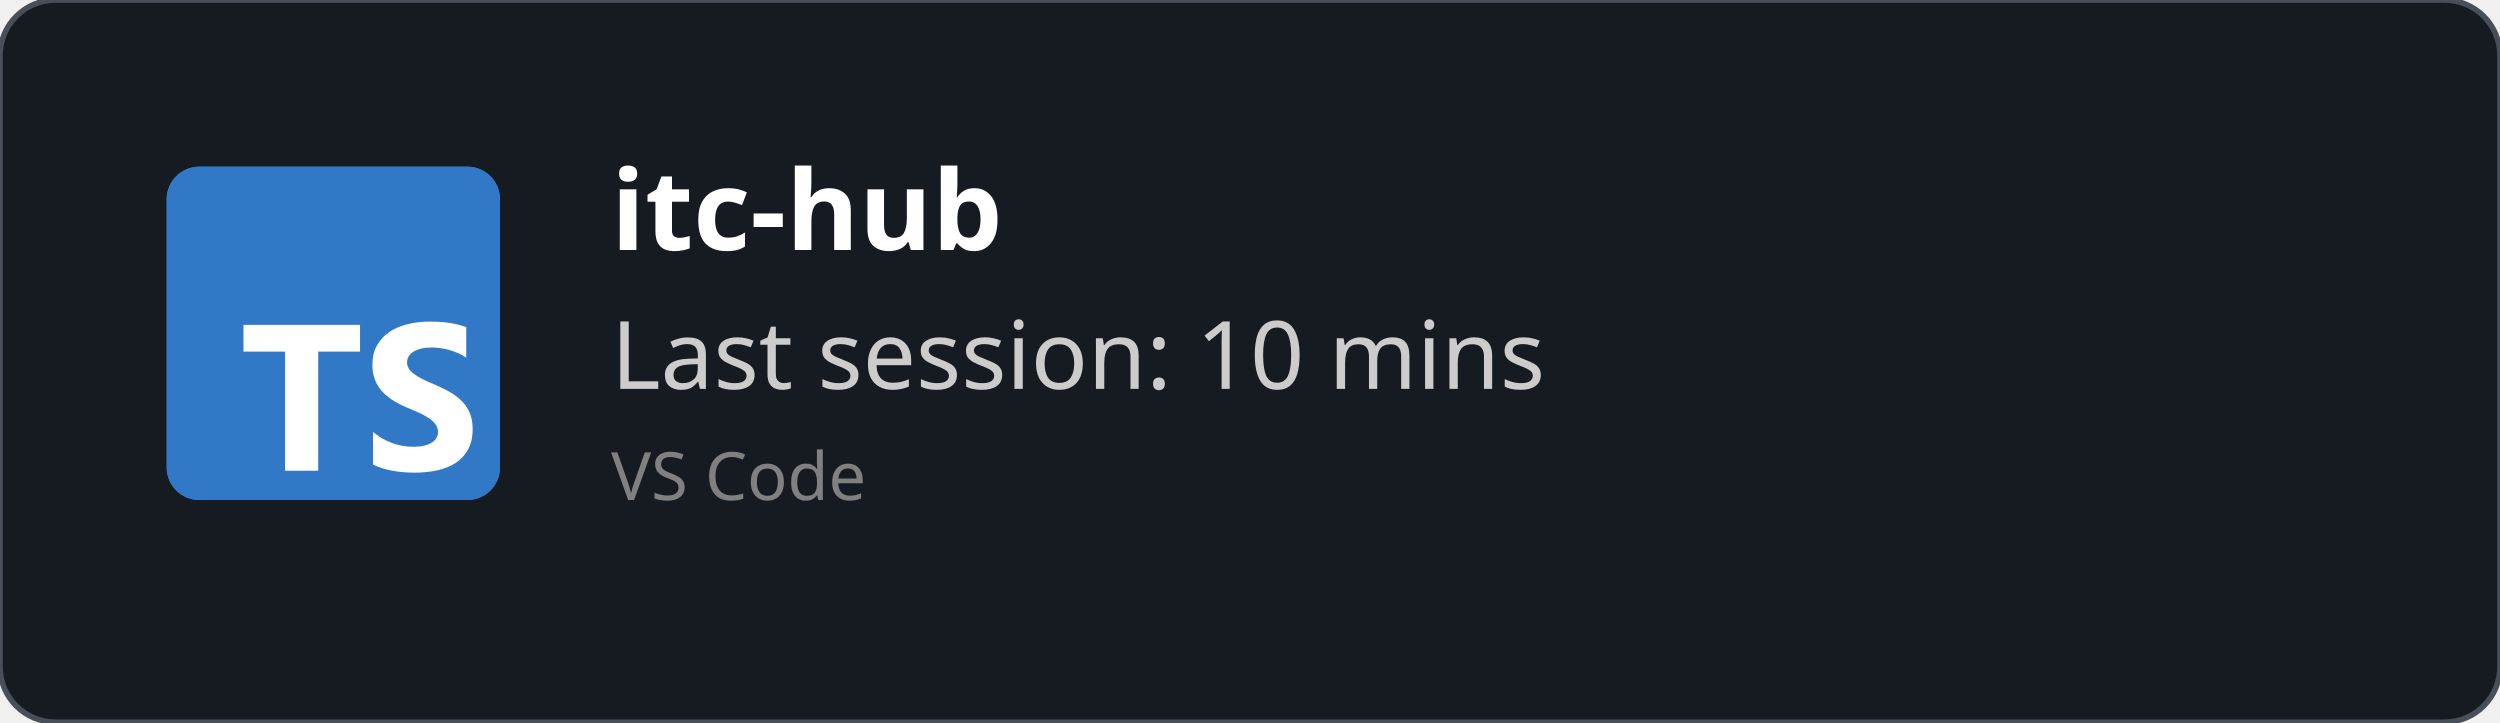
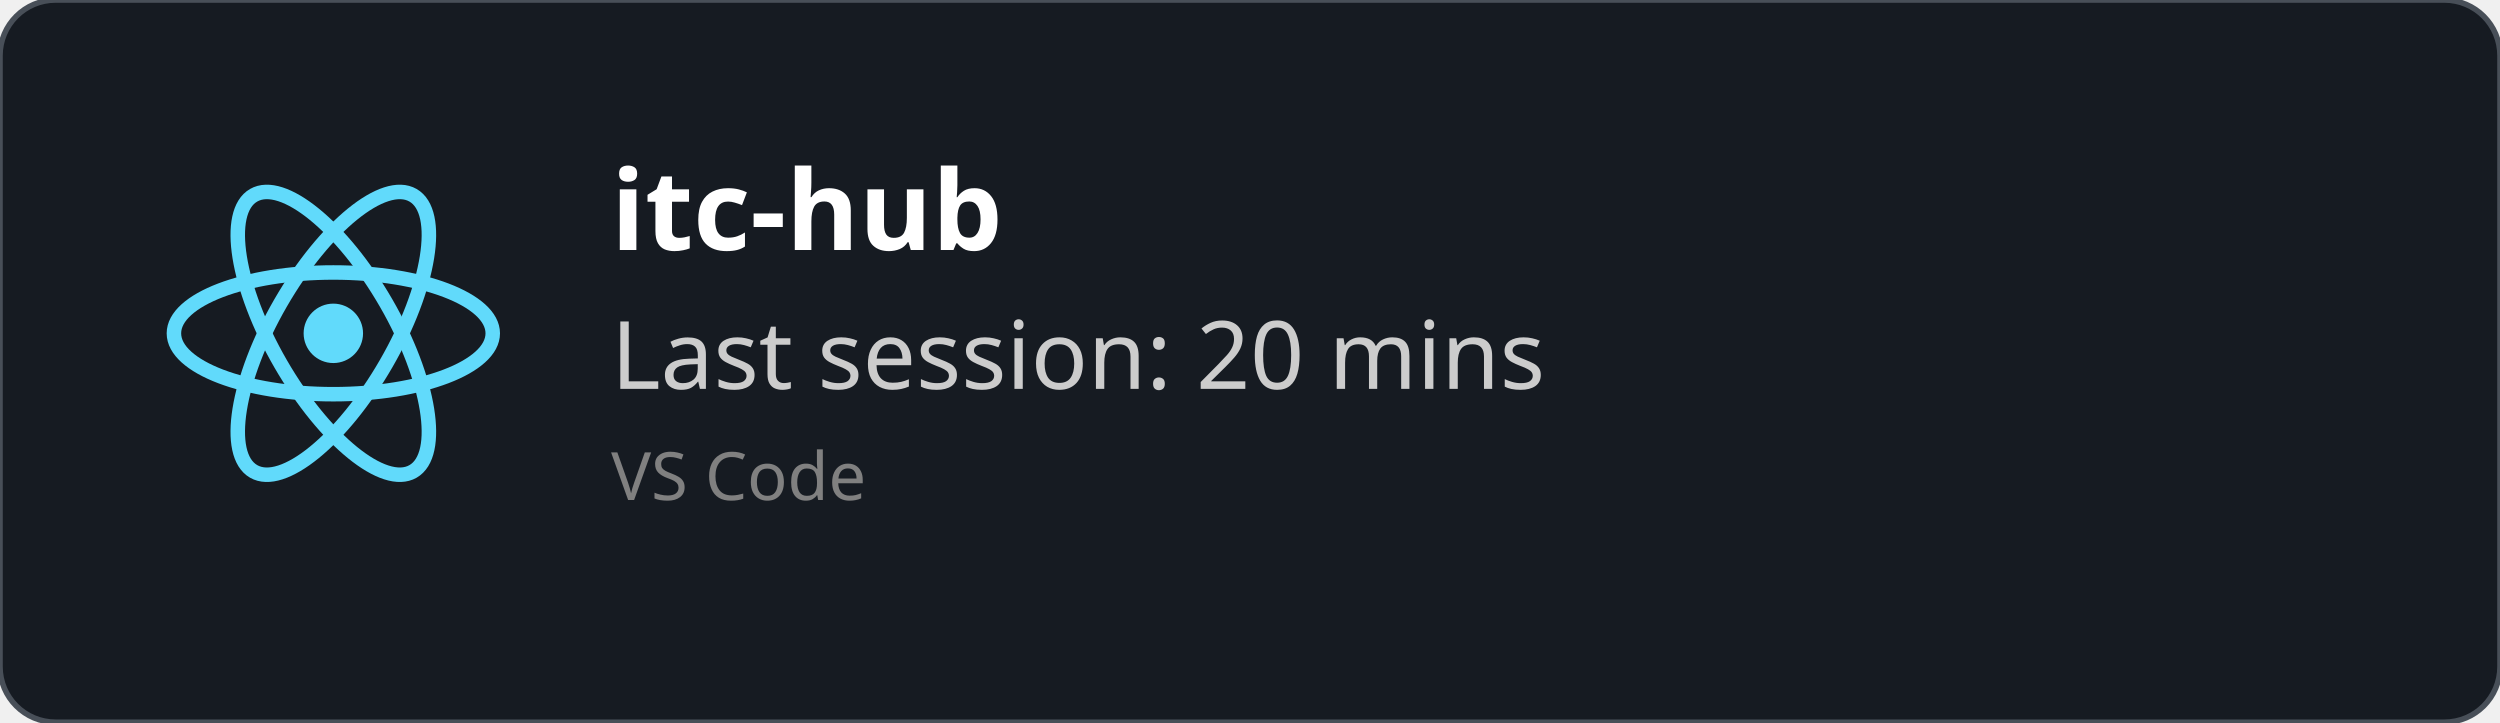
<svg xmlns="http://www.w3.org/2000/svg" width="450" height="130" viewBox="0 0 450 130" fill="none" role="img">
  <style>
    *{
        font-family: 'Segoe UI', Ubuntu, monospace
    }
    </style>
  <defs>
    <clipPath id="horizontalClip" x="20" y="20" width="500" height="200">
      <rect x="90" y="20" width="300" height="50" />
    </clipPath>
  </defs>
  <rect width="450" height="130" fill="rgba(22,27,34)" stroke="#484f58" stroke-width="1" fill-opacity="1" stroke-opacity="1" x="0" y="0" rx="10px" ry="10px">
    </rect>
-   <svg fill="none" height="60" viewBox="0 0 512 512" width="60" x="30" y="30">
-     <rect fill="#3178c6" height="512" rx="50" width="512" />
-     <rect fill="#3178c6" height="512" rx="50" width="512" />
-     <path clip-rule="evenodd" d="m316.939 407.424v50.061c8.138 4.172 17.763 7.3 28.875 9.386s22.823 3.129 35.135 3.129c11.999 0 23.397-1.147 34.196-3.442 10.799-2.294 20.268-6.075 28.406-11.342 8.138-5.266 14.581-12.15 19.328-20.65s7.121-19.007 7.121-31.522c0-9.074-1.356-17.026-4.069-23.857s-6.625-12.906-11.738-18.225c-5.112-5.319-11.242-10.091-18.389-14.315s-15.207-8.213-24.18-11.967c-6.573-2.712-12.468-5.345-17.685-7.9-5.217-2.556-9.651-5.163-13.303-7.822-3.652-2.66-6.469-5.476-8.451-8.448-1.982-2.973-2.974-6.336-2.974-10.091 0-3.441.887-6.544 2.661-9.308s4.278-5.136 7.512-7.118c3.235-1.981 7.199-3.52 11.894-4.615 4.696-1.095 9.912-1.642 15.651-1.642 4.173 0 8.581.313 13.224.938 4.643.626 9.312 1.591 14.008 2.894 4.695 1.304 9.259 2.947 13.694 4.928 4.434 1.982 8.529 4.276 12.285 6.884v-46.776c-7.616-2.92-15.937-5.084-24.962-6.492s-19.381-2.112-31.066-2.112c-11.895 0-23.163 1.278-33.805 3.833s-20.006 6.544-28.093 11.967c-8.086 5.424-14.476 12.333-19.171 20.729-4.695 8.395-7.043 18.433-7.043 30.114 0 14.914 4.304 27.638 12.912 38.172 8.607 10.533 21.675 19.45 39.204 26.751 6.886 2.816 13.303 5.579 19.25 8.291s11.086 5.528 15.415 8.448c4.33 2.92 7.747 6.101 10.252 9.543 2.504 3.441 3.756 7.352 3.756 11.733 0 3.233-.783 6.231-2.348 8.995s-3.939 5.162-7.121 7.196-7.147 3.624-11.894 4.771c-4.748 1.148-10.303 1.721-16.668 1.721-10.851 0-21.597-1.903-32.24-5.71-10.642-3.806-20.502-9.516-29.579-17.13zm-84.159-123.342h64.22v-41.082h-179v41.082h63.906v182.918h50.874z" fill="#fff" fill-rule="evenodd" />
+   <svg height="60" width="60" x="30" y="30" viewBox="-11.5 -10.232 23 20.463">
+     <circle cx="0" cy="0" r="2.05" fill="#61dafb" />
+     <g stroke="#61dafb" stroke-width="1" fill="none">
+       <ellipse rx="11" ry="4.2" />
+       <ellipse rx="11" ry="4.2" transform="rotate(60)" />
+       <ellipse rx="11" ry="4.2" transform="rotate(120)" />
+     </g>
  </svg>
  <text x="110" y="45" font-size="20" clip-path="url(#horizontalClip)" font-weight="bold" font-family="Ubuntu" fill="white">
    itc-hub
    </text>
  <text x="110" y="70" font-size="17px" font-family="Ubuntu" fill="#ccc">
-     Last session: 10 mins
+     Last session: 20 mins
    </text>
  <text x="110" y="90" font-size="12px" font-family="Ubuntu" fill="grey">
    VS Code
    </text>
</svg>
